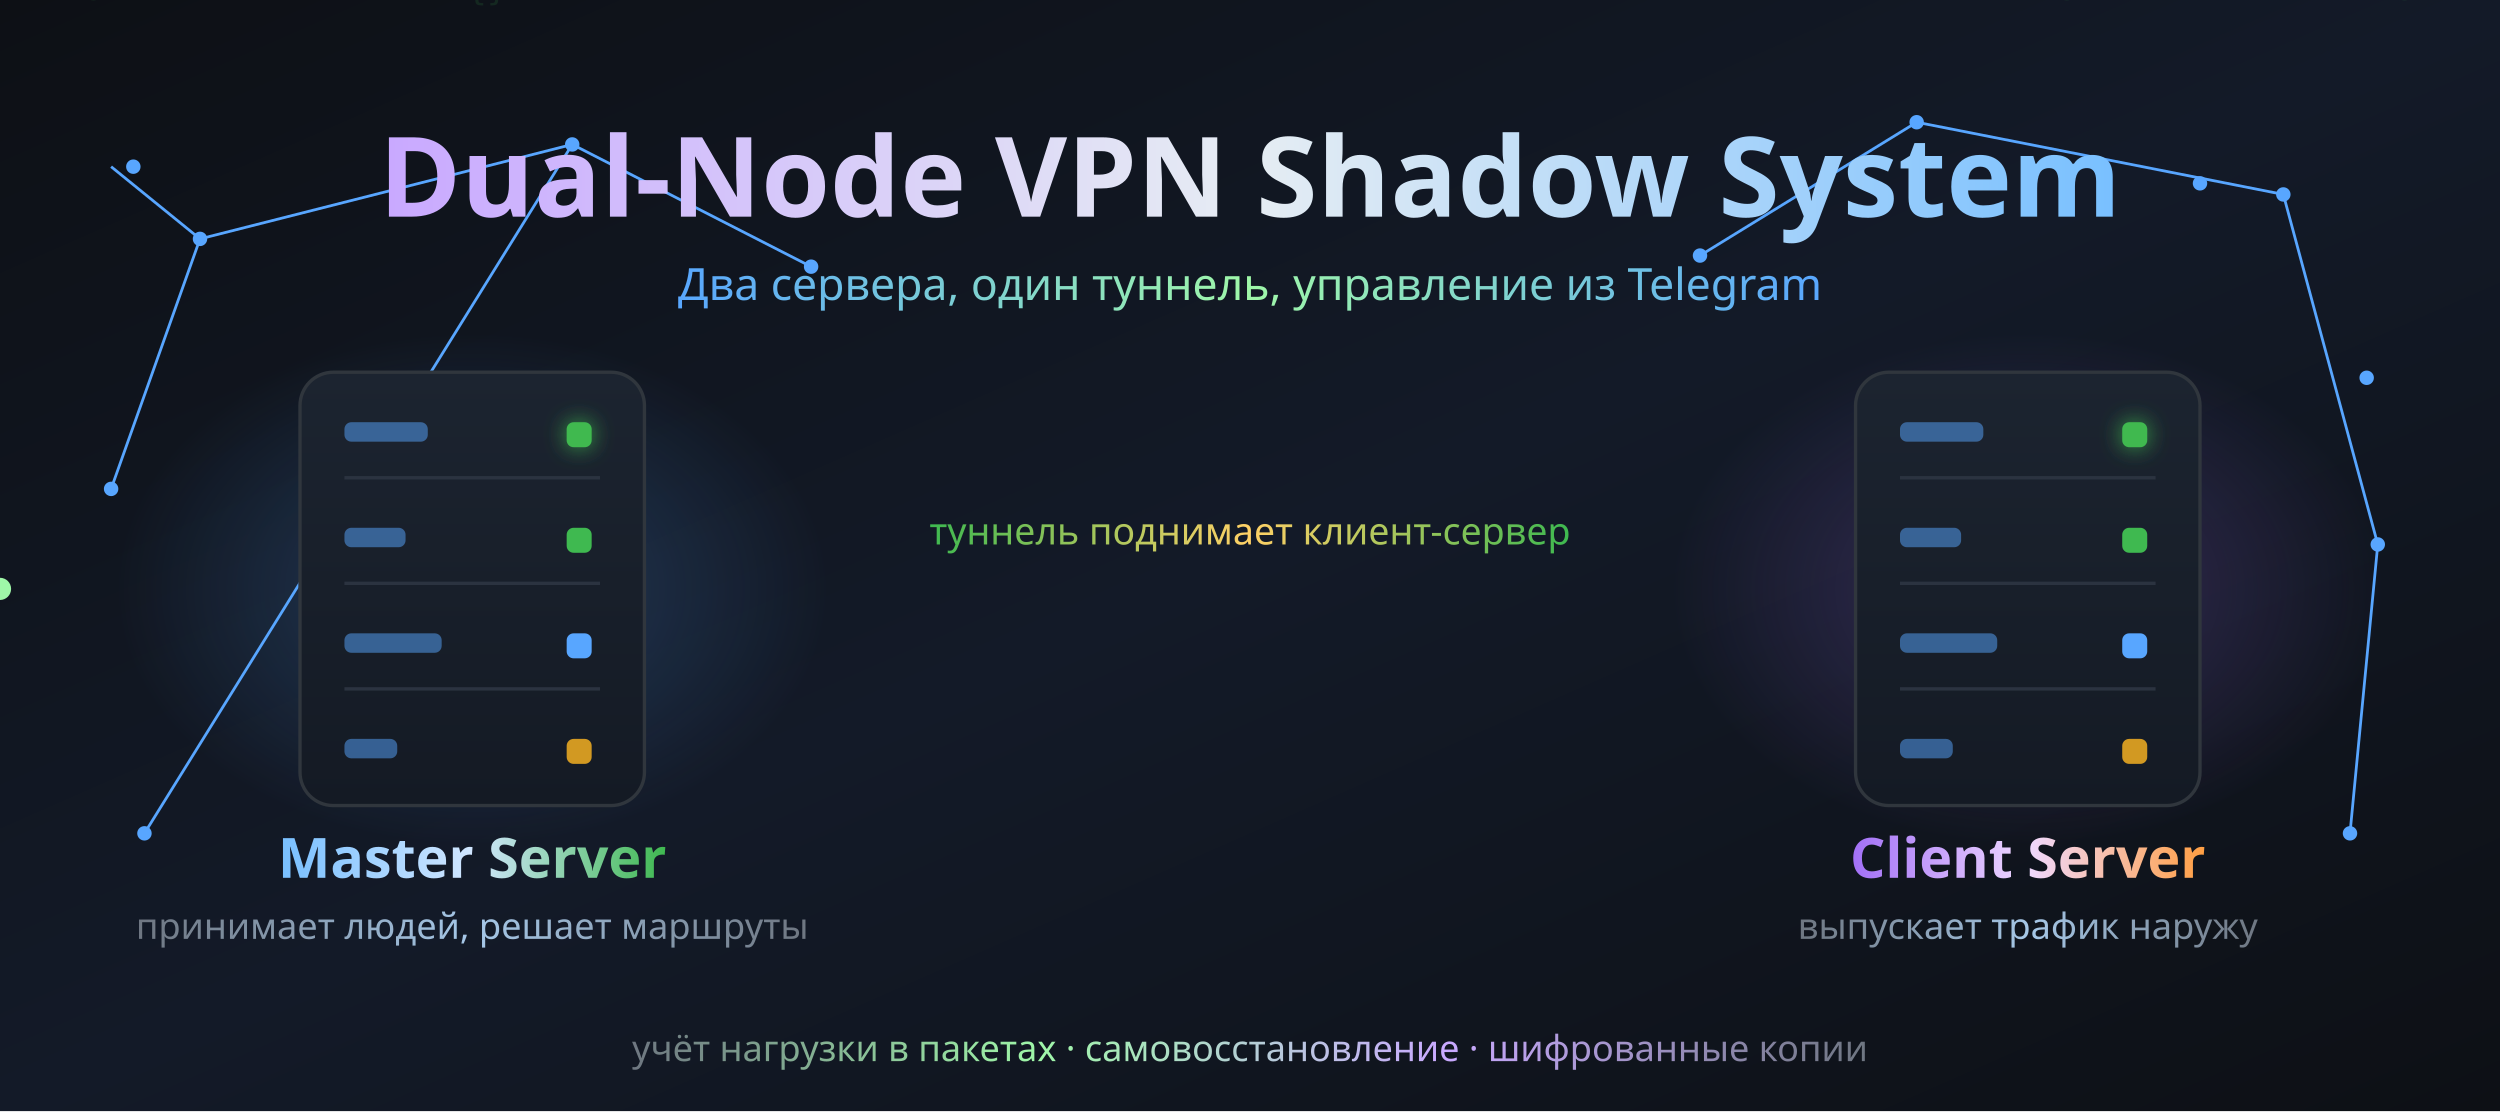
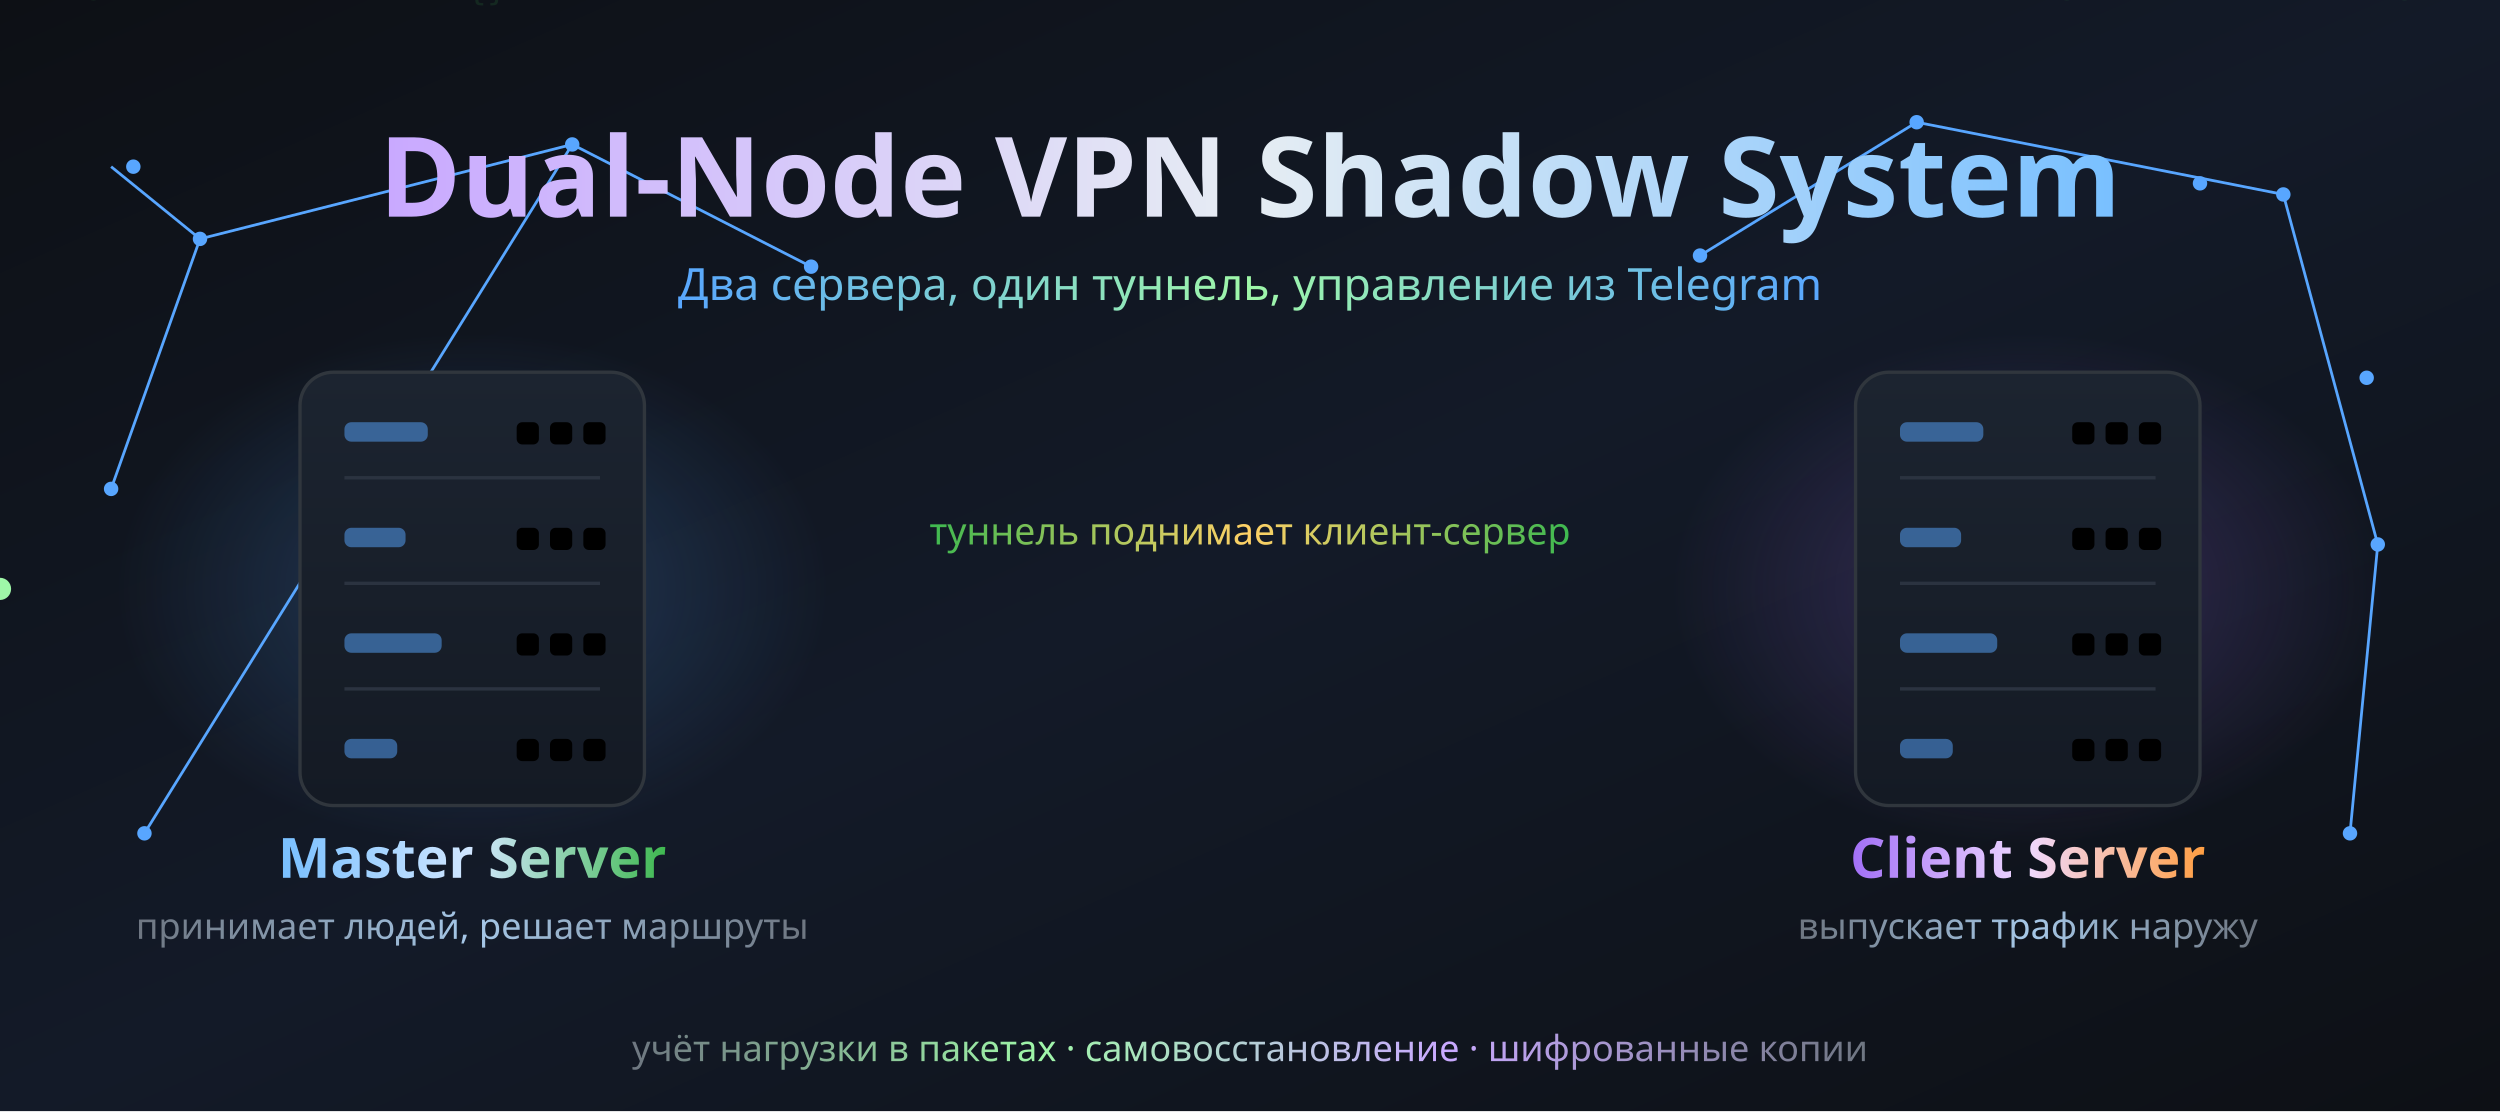
<svg xmlns="http://www.w3.org/2000/svg" viewBox="0 0 900 400" width="900" height="400" role="img" aria-label="Dual-Node VPN Shadow System">
  <defs>
    <linearGradient id="bg" x1="0" y1="0" x2="1" y2="1">
      <stop offset="0" stop-color="#0d1015" />
      <stop offset="0.5" stop-color="#131a28" />
      <stop offset="1" stop-color="#0d1015" />
    </linearGradient>
    <linearGradient id="gTitle" x1="0" y1="0" x2="1" y2="0">
      <stop offset="0" stop-color="#c9a9ff" />
      <stop offset="0.5" stop-color="#e6edf3" />
      <stop offset="1" stop-color="#79c0ff" />
      <animateTransform attributeName="gradientTransform" type="translate" values="-0.45 0; 0.45 0; -0.45 0" dur="10s" repeatCount="indefinite" />
    </linearGradient>
    <linearGradient id="gSub" x1="0" y1="0" x2="1" y2="0">
      <stop offset="0" stop-color="#58a6ff" />
      <stop offset="0.5" stop-color="#9ff7a8" />
      <stop offset="1" stop-color="#58a6ff" />
      <animateTransform attributeName="gradientTransform" type="translate" values="-0.5 0; 0.5 0; -0.5 0" dur="7s" repeatCount="indefinite" />
    </linearGradient>
    <linearGradient id="gMaster" x1="0" y1="0" x2="1" y2="0">
      <stop offset="0" stop-color="#79c0ff" />
      <stop offset="0.5" stop-color="#d2e7ff" />
      <stop offset="1" stop-color="#3fb950" />
      <animateTransform attributeName="gradientTransform" type="translate" values="-0.4 0; 0.4 0; -0.4 0" dur="6s" repeatCount="indefinite" />
    </linearGradient>
    <linearGradient id="gClient" x1="0" y1="0" x2="1" y2="0">
      <stop offset="0" stop-color="#a371f7" />
      <stop offset="0.5" stop-color="#f0d9ff" />
      <stop offset="1" stop-color="#ff9f43" />
      <animateTransform attributeName="gradientTransform" type="translate" values="-0.4 0; 0.4 0; -0.4 0" dur="6s" begin="-3s" repeatCount="indefinite" />
    </linearGradient>
    <linearGradient id="gTunnelText" x1="0" y1="0" x2="1" y2="0">
      <stop offset="0" stop-color="#3fb950" />
      <stop offset="0.5" stop-color="#ffd166" />
      <stop offset="1" stop-color="#3fb950" />
      <animateTransform attributeName="gradientTransform" type="translate" values="-0.55 0; 0.55 0; -0.55 0" dur="5s" repeatCount="indefinite" />
    </linearGradient>
    <linearGradient id="gMuted" x1="0" y1="0" x2="1" y2="0">
      <stop offset="0" stop-color="#6e7681" />
      <stop offset="0.5" stop-color="#a6c8e8" />
      <stop offset="1" stop-color="#6e7681" />
      <animateTransform attributeName="gradientTransform" type="translate" values="-0.5 0; 0.5 0; -0.5 0" dur="9s" repeatCount="indefinite" />
    </linearGradient>
    <linearGradient id="gFooter" x1="0" y1="0" x2="1" y2="0">
      <stop offset="0" stop-color="#6e7681" />
      <stop offset="0.33" stop-color="#9ff7a8" />
      <stop offset="0.66" stop-color="#c9a9ff" />
      <stop offset="1" stop-color="#6e7681" />
      <animateTransform attributeName="gradientTransform" type="translate" values="-0.6 0; 0.6 0; -0.6 0" dur="12s" repeatCount="indefinite" />
    </linearGradient>
    <linearGradient id="tunnel" x1="0" y1="0" x2="1" y2="0">
      <stop offset="0" stop-color="#3fb950" />
      <stop offset="0.5" stop-color="#58a6ff" />
      <stop offset="1" stop-color="#a371f7" />
    </linearGradient>
    <linearGradient id="rack" x1="0" y1="0" x2="0" y2="1">
      <stop offset="0" stop-color="#1c2430" />
      <stop offset="1" stop-color="#141a24" />
    </linearGradient>
    <radialGradient id="halo" cx="0.5" cy="0.5" r="0.5">
      <stop offset="0" stop-color="#58a6ff" stop-opacity="0.26" />
      <stop offset="1" stop-color="#58a6ff" stop-opacity="0" />
    </radialGradient>
    <radialGradient id="halo2" cx="0.5" cy="0.5" r="0.5">
      <stop offset="0" stop-color="#a371f7" stop-opacity="0.26" />
      <stop offset="1" stop-color="#a371f7" stop-opacity="0" />
    </radialGradient>
    <style>
      .sans { font-family: "IBM Plex Sans", "Segoe UI", system-ui, sans-serif; }
      .mono { font-family: "IBM Plex Mono", ui-monospace, Consolas, monospace; }

      .node { fill: #58a6ff; animation: blink 4s ease-in-out infinite; }
      .link { stroke: #58a6ff; stroke-width: 1; animation: pulse 6s ease-in-out infinite; }
      @keyframes blink { 0%,100% { opacity:.14 } 50% { opacity:.5 } }
      @keyframes pulse { 0%,100% { opacity:.05 } 50% { opacity:.16 } }

      .rain text { animation: fall 8s linear infinite; }
      @keyframes fall { from { transform: translateY(-24px) } to { transform: translateY(420px) } }

      /* индикаторы на стойках мигают вразнобой, как настоящие */
      /* Лампочки как на реальной стойке:
           · питание — горит ровно и всегда;
           · сеть и диски — дёргаются часто и вразнобой;
           · служебная янтарная — вспыхивает редко.
         Длительности взяты не кратными друг другу, поэтому рисунок не повторяется
         и выглядит живым, а не как ровное синхронное моргание. */
      .led-power { fill: #3fb950; filter: drop-shadow(0 0 4px rgba(63,185,80,.9)); }
      .led-act   { fill: #3fb950; animation: act .37s steps(1) infinite; }
      .led-net   { fill: #58a6ff; animation: act .53s steps(1) infinite; }
      .led-warn  { fill: #d29922; animation: warn 4.3s steps(1) infinite; }
      @keyframes act  { 0%,58% { opacity:1 } 59%,100% { opacity:.1 } }
      @keyframes warn { 0%,88% { opacity:.12 } 89%,100% { opacity:1 } }

      .beam { stroke-dasharray: 12 16; animation: dash 1.8s linear infinite; }
      @keyframes dash { to { stroke-dashoffset: -56 } }

      .halo { animation: breathe 4s ease-in-out infinite; transform-origin: center; }
      @keyframes breathe { 0%,100% { opacity:.5 } 50% { opacity:1 } }

      .scan { animation: scan 3.4s cubic-bezier(.5,0,.5,1) infinite; }
      @keyframes scan {
        0%   { transform: translateY(0);     opacity: 0 }
        15%  { opacity: .5 }
        85%  { opacity: .5 }
        100% { transform: translateY(152px); opacity: 0 }
      }

      @media (prefers-reduced-motion: reduce) {
-         .node,.link,.rain text,.led-act,.led-net,.led-warn,.beam,.halo,.scan { animation: none }
+         .node,.link,.rain text,.l,.beam,.halo,.scan { animation: none }
      }
    </style>
  </defs>
  <rect width="900" height="400" fill="url(#bg)" />
  <g fill="none">
    <path class="link" d="M40 60 L72 86 L40 176" style="animation-delay:-1s" />
    <path class="link" d="M72 86 L206 52 L52 300" style="animation-delay:-2.4s" />
    <path class="link" d="M822 70 L856 196 L846 300" style="animation-delay:-3.1s" />
    <path class="link" d="M690 44 L822 70" style="animation-delay:-0.6s" />
    <path class="link" d="M206 52 L292 96" style="animation-delay:-4s" />
    <path class="link" d="M612 92 L690 44" style="animation-delay:-2.9s" />
  </g>
  <g>
    <circle class="node" cx="48" cy="60" r="2.6" />
    <circle class="node" cx="72" cy="86" r="2.6" style="animation-delay:-.8s" />
    <circle class="node" cx="40" cy="176" r="2.6" style="animation-delay:-1.6s" />
    <circle class="node" cx="206" cy="52" r="2.6" style="animation-delay:-2.2s" />
    <circle class="node" cx="292" cy="96" r="2.6" style="animation-delay:-3s" />
    <circle class="node" cx="52" cy="300" r="2.6" style="animation-delay:-1.1s" />
    <circle class="node" cx="612" cy="92" r="2.6" style="animation-delay:-2.6s" />
    <circle class="node" cx="690" cy="44" r="2.6" style="animation-delay:-.4s" />
    <circle class="node" cx="822" cy="70" r="2.6" style="animation-delay:-3.4s" />
    <circle class="node" cx="792" cy="66" r="2.6" style="animation-delay:-1.9s" />
    <circle class="node" cx="852" cy="136" r="2.6" style="animation-delay:-2.8s" />
    <circle class="node" cx="856" cy="196" r="2.6" style="animation-delay:-.2s" />
    <circle class="node" cx="846" cy="300" r="2.6" style="animation-delay:-3.8s" />
  </g>
  <g class="rain mono" font-size="12" fill="#3fb950" opacity=".13">
    <text x="30" y="0">01</text>
    <text x="168" y="0" style="animation-delay:-2.5s">{}</text>
    <text x="726" y="0" style="animation-delay:-4.8s">1101</text>
    <text x="862" y="0" style="animation-delay:-3.6s">0x1F</text>
  </g>
  <text x="450" y="78" class="sans" font-size="40" font-weight="800" text-anchor="middle" fill="url(#gTitle)">
    Dual-Node VPN Shadow System
  </text>
  <text x="450" y="108" class="sans" font-size="16" text-anchor="middle" fill="url(#gSub)">
    Два сервера, один туннель, управление из Telegram
  </text>
  <g>
    <ellipse cx="170" cy="212" rx="128" ry="92" fill="url(#halo)" class="halo" />
    <ellipse cx="730" cy="212" rx="128" ry="92" fill="url(#halo2)" class="halo" style="animation-delay:-2s" />
    <g transform="translate(170,212)">
      <rect x="-62" y="-78" width="124" height="156" rx="12" fill="url(#rack)" stroke="#30363d" stroke-width="1.2" />
      <g stroke="#2b3340" stroke-width="1.2">
        <line x1="-46" y1="-40" x2="46" y2="-40" />
        <line x1="-46" y1="-2" x2="46" y2="-2" />
        <line x1="-46" y1="36" x2="46" y2="36" />
      </g>
      <g>
-         <rect class="led-power" x="34" y="-60" width="9" height="9" rx="2.5" />
-         <rect class="led-act" x="34" y="-22" width="9" height="9" rx="2.5" style="animation-delay:-0.11s" />
-         <rect class="led-net" x="34" y="16" width="9" height="9" rx="2.5" style="animation-delay:-0.29s" />
-         <rect class="led-warn" x="34" y="54" width="9" height="9" rx="2.5" style="animation-delay:-1.7s" />
+         <rect class="l lg steady" x="16" y="-60" width="8" height="8" rx="2" />
+         <rect class="l lb" x="28" y="-60" width="8" height="8" rx="2" style="animation-duration:0.81s;animation-delay:-0.45s" />
+         <rect class="l la" x="40" y="-60" width="8" height="8" rx="2" style="animation-duration:1.34s;animation-delay:-0.22s" />
+         <rect class="l lg" x="16" y="-22" width="8" height="8" rx="2" style="animation-duration:1.15s;animation-delay:-1.1s" />
+         <rect class="l lb" x="28" y="-22" width="8" height="8" rx="2" style="animation-duration:0.38s;animation-delay:-1.52s" />
+         <rect class="l la" x="40" y="-22" width="8" height="8" rx="2" style="animation-duration:0.35s;animation-delay:-1.3s" />
+         <rect class="l lg" x="16" y="16" width="8" height="8" rx="2" style="animation-duration:0.4s;animation-delay:-0.27s" />
+         <rect class="l lb" x="28" y="16" width="8" height="8" rx="2" style="animation-duration:0.97s;animation-delay:-2.48s" />
+         <rect class="l la" x="40" y="16" width="8" height="8" rx="2" style="animation-duration:0.49s;animation-delay:-0.67s" />
+         <rect class="l lg" x="16" y="54" width="8" height="8" rx="2" style="animation-duration:1.3s;animation-delay:-2.84s" />
+         <rect class="l lb" x="28" y="54" width="8" height="8" rx="2" style="animation-duration:1.22s;animation-delay:-1.19s" />
+         <rect class="l la" x="40" y="54" width="8" height="8" rx="2" style="animation-duration:1.86s;animation-delay:-0.14s" />
      </g>
      <g fill="#58a6ff" opacity=".5">
        <rect x="-46" y="-60" width="30" height="7" rx="2.5" />
        <rect x="-46" y="-22" width="22" height="7" rx="2.5" />
        <rect x="-46" y="16" width="35" height="7" rx="2.5" />
        <rect x="-46" y="54" width="19" height="7" rx="2.5" />
      </g>
    </g>
    <g transform="translate(730,212)">
      <rect x="-62" y="-78" width="124" height="156" rx="12" fill="url(#rack)" stroke="#30363d" stroke-width="1.2" />
      <g stroke="#2b3340" stroke-width="1.2">
        <line x1="-46" y1="-40" x2="46" y2="-40" />
        <line x1="-46" y1="-2" x2="46" y2="-2" />
        <line x1="-46" y1="36" x2="46" y2="36" />
      </g>
      <g>
-         <rect class="led-power" x="34" y="-60" width="9" height="9" rx="2.5" />
-         <rect class="led-act" x="34" y="-22" width="9" height="9" rx="2.5" style="animation-delay:-0.23s" />
-         <rect class="led-net" x="34" y="16" width="9" height="9" rx="2.5" style="animation-delay:-0.07s" />
-         <rect class="led-warn" x="34" y="54" width="9" height="9" rx="2.5" style="animation-delay:-3.1s" />
+         <rect class="l lg steady" x="16" y="-60" width="8" height="8" rx="2" />
+         <rect class="l lb" x="28" y="-60" width="8" height="8" rx="2" style="animation-duration:0.56s;animation-delay:-2.07s" />
+         <rect class="l la" x="40" y="-60" width="8" height="8" rx="2" style="animation-duration:1.31s;animation-delay:-1.44s" />
+         <rect class="l lg" x="16" y="-22" width="8" height="8" rx="2" style="animation-duration:0.64s;animation-delay:-2.38s" />
+         <rect class="l lb" x="28" y="-22" width="8" height="8" rx="2" style="animation-duration:1.59s;animation-delay:-1.54s" />
+         <rect class="l la" x="40" y="-22" width="8" height="8" rx="2" style="animation-duration:1.1s;animation-delay:-0.71s" />
+         <rect class="l lg" x="16" y="16" width="8" height="8" rx="2" style="animation-duration:0.3s;animation-delay:-1.11s" />
+         <rect class="l lb" x="28" y="16" width="8" height="8" rx="2" style="animation-duration:1.23s;animation-delay:-0.21s" />
+         <rect class="l la" x="40" y="16" width="8" height="8" rx="2" style="animation-duration:1.57s;animation-delay:-0.7s" />
+         <rect class="l lg" x="16" y="54" width="8" height="8" rx="2" style="animation-duration:0.66s;animation-delay:-0.13s" />
+         <rect class="l lb" x="28" y="54" width="8" height="8" rx="2" style="animation-duration:1.9s;animation-delay:-2.22s" />
+         <rect class="l la" x="40" y="54" width="8" height="8" rx="2" style="animation-duration:1.7s;animation-delay:-1.85s" />
      </g>
      <g fill="#58a6ff" opacity=".5">
        <rect x="-46" y="-60" width="30" height="7" rx="2.5" />
        <rect x="-46" y="-22" width="22" height="7" rx="2.5" />
        <rect x="-46" y="16" width="35" height="7" rx="2.5" />
        <rect x="-46" y="54" width="19" height="7" rx="2.5" />
      </g>
    </g>
    <rect class="scan" x="108" y="134" width="124" height="2" fill="#9ff7a8" opacity="0" />
    <rect class="scan" x="668" y="134" width="124" height="2" fill="#d2a8ff" opacity="0" style="animation-delay:-1.7s" />
    <text x="450" y="196" class="sans" font-size="13.5" text-anchor="middle" fill="url(#gTunnelText)">
      туннель поднимает клиент-сервер
    </text>
    <line x1="240" y1="212" x2="660" y2="212" stroke="url(#tunnel)" stroke-width="2" opacity=".45" />
    <line x1="240" y1="212" x2="660" y2="212" stroke="url(#tunnel)" stroke-width="2.5" class="beam" />
    <circle r="4" cy="212" fill="#9ff7a8">
      <animate attributeName="cx" values="240;660" dur="2.8s" repeatCount="indefinite" />
      <animate attributeName="opacity" values="0;1;1;0" dur="2.8s" repeatCount="indefinite" />
    </circle>
    <circle r="4" cy="212" fill="#d2a8ff" opacity="0">
      <animate attributeName="cx" values="660;240" dur="2.8s" begin="1.4s" repeatCount="indefinite" />
      <animate attributeName="opacity" values="0;1;1;0" dur="2.8s" begin="1.4s" repeatCount="indefinite" />
    </circle>
    <text x="170" y="316" class="sans" font-size="20" font-weight="700" text-anchor="middle" fill="url(#gMaster)">Master Server</text>
    <text x="170" y="338" class="sans" font-size="13" text-anchor="middle" fill="url(#gMuted)">принимает людей, решает маршруты</text>
    <text x="730" y="316" class="sans" font-size="20" font-weight="700" text-anchor="middle" fill="url(#gClient)">Client Server</text>
    <text x="730" y="338" class="sans" font-size="13" text-anchor="middle" fill="url(#gMuted)">выпускает трафик наружу</text>
  </g>
  <text x="450" y="382" class="sans" font-size="13" text-anchor="middle" fill="url(#gFooter)">
    учёт нагрузки в пакетах · самовосстановление · шифрованные копии
  </text>
</svg>
